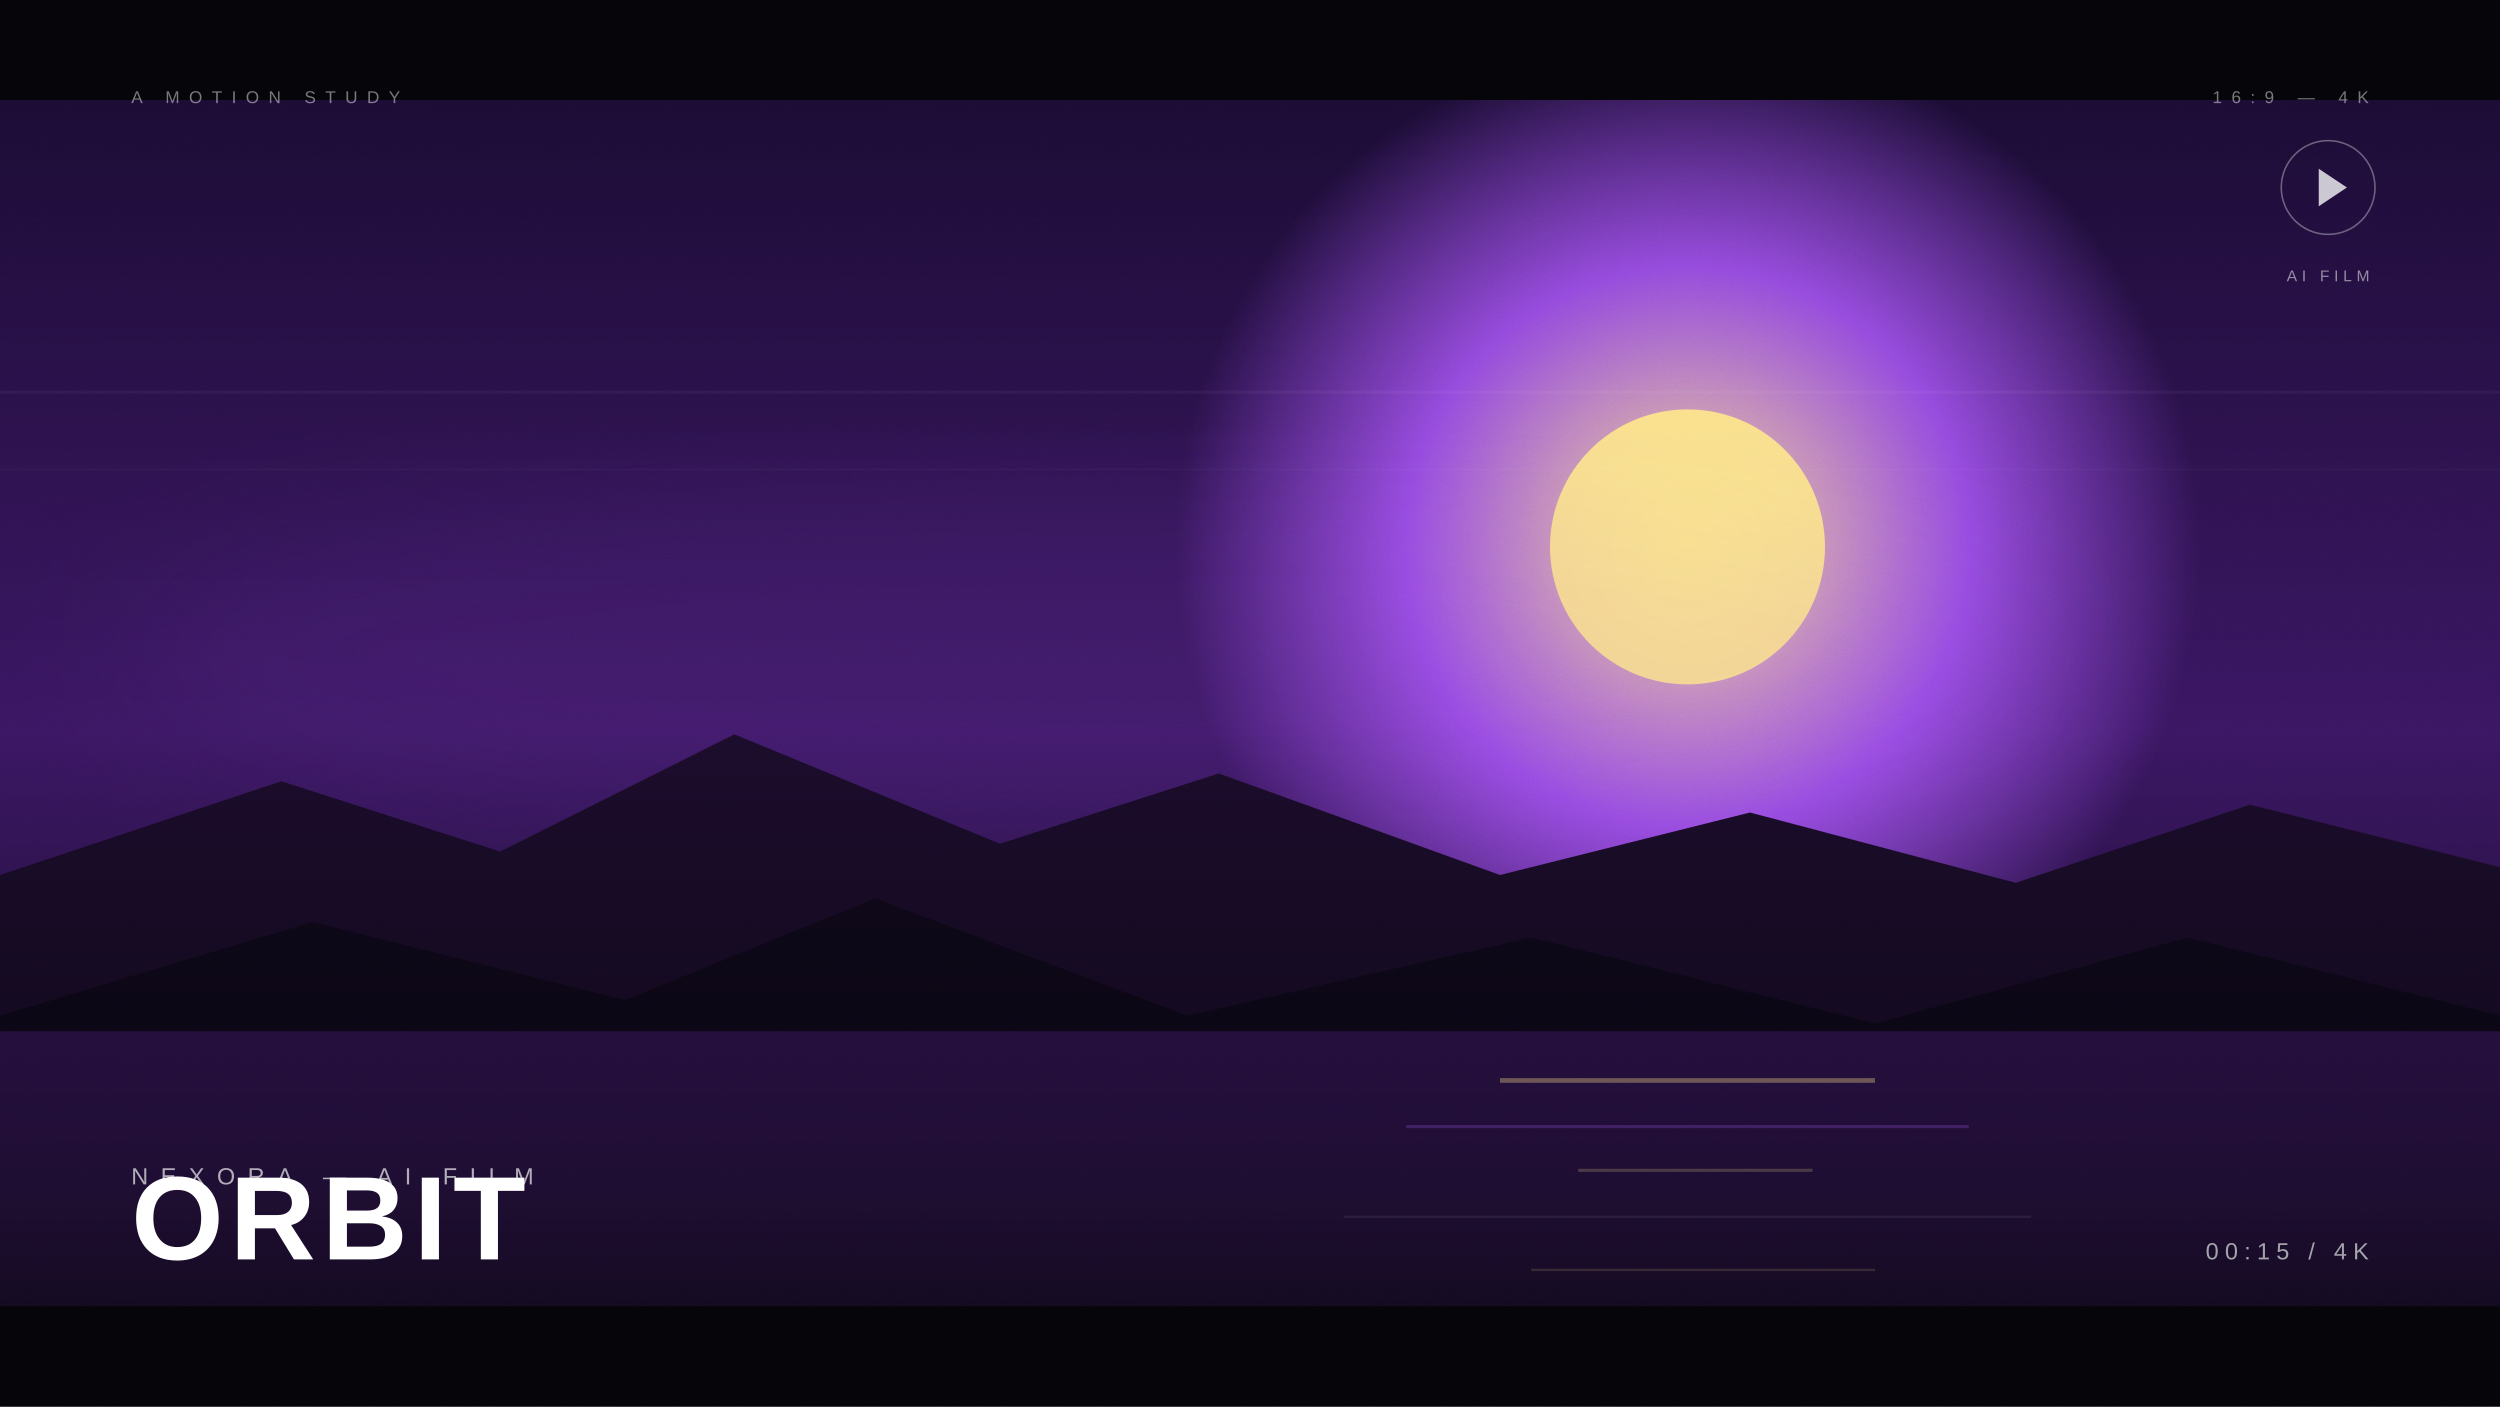
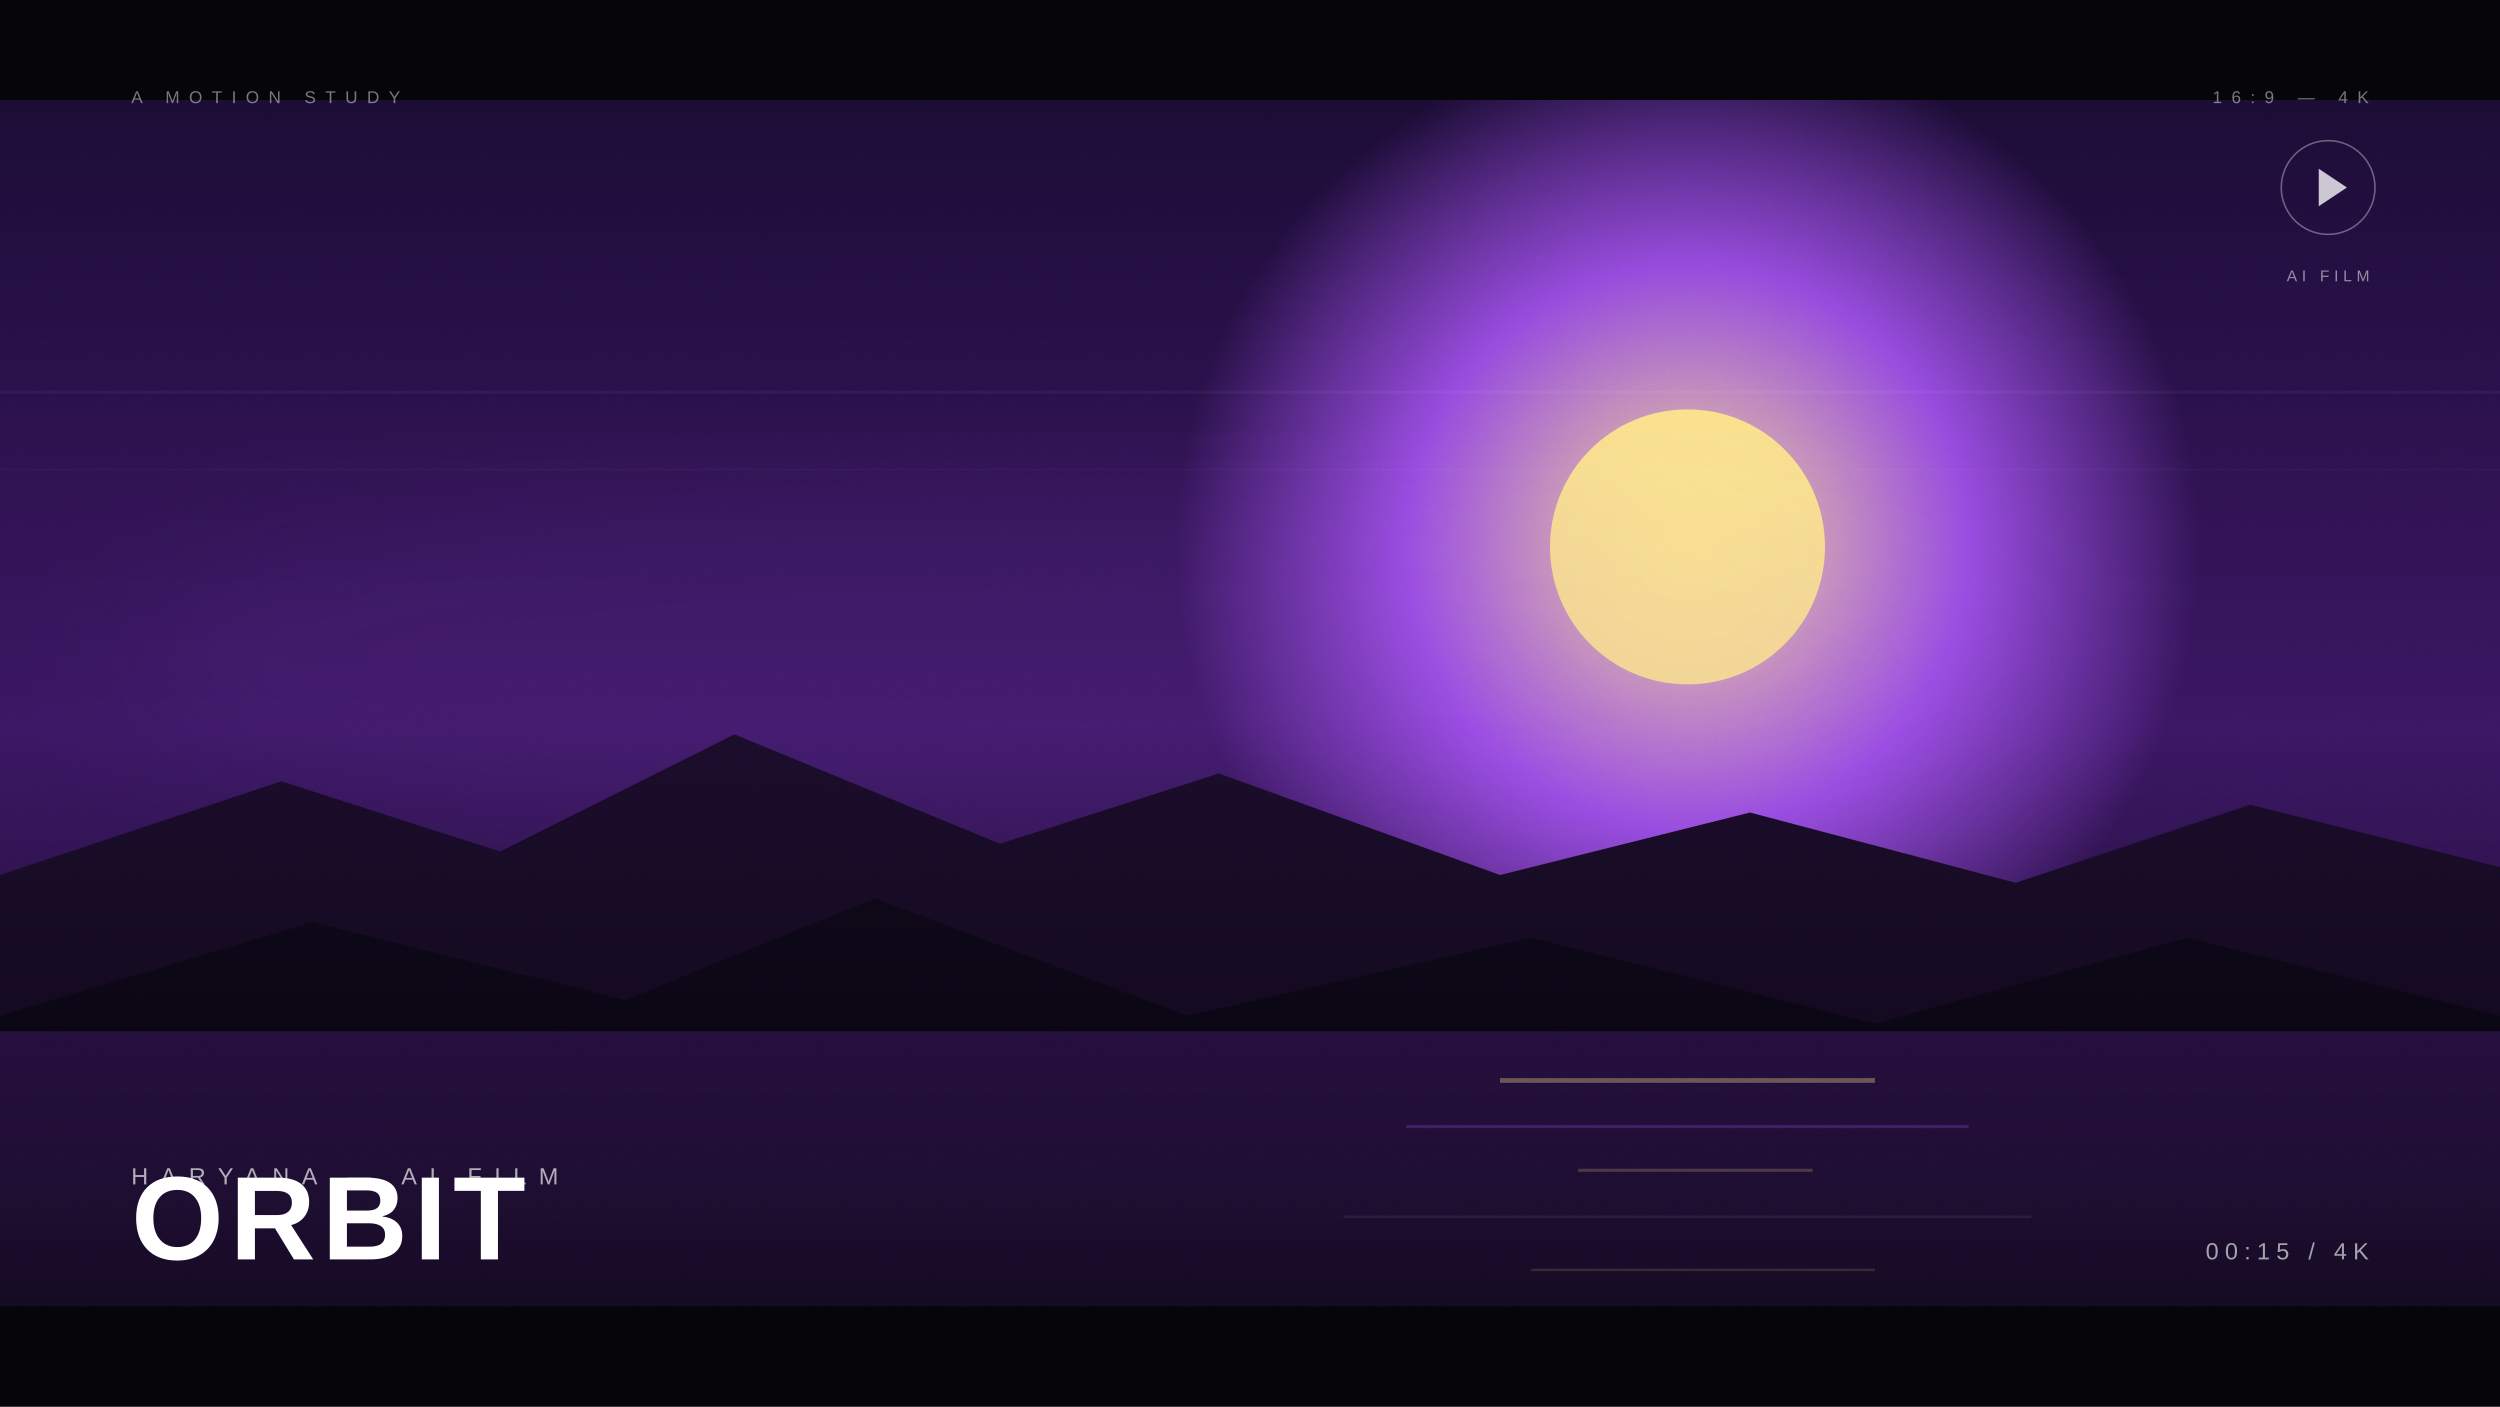
<svg xmlns="http://www.w3.org/2000/svg" width="1600" height="900" viewBox="0 0 1600 900" role="img">
  <defs>
    <linearGradient id="sky-vid1" x1="0" y1="0" x2="0" y2="1">
      <stop offset="0" stop-color="#170B2E" />
      <stop offset="0.52" stop-color="#3B1763" />
      <stop offset="1" stop-color="#08080D" />
    </linearGradient>
    <radialGradient id="sun-vid1" cx="50%" cy="50%" r="50%">
      <stop offset="0" stop-color="#FDE68A" />
      <stop offset="0.55" stop-color="#A855F7" stop-opacity="0.85" />
      <stop offset="1" stop-color="#A855F7" stop-opacity="0" />
    </radialGradient>
    <linearGradient id="ridgeA-vid1" x1="0" y1="0" x2="0" y2="1">
      <stop offset="0" stop-color="#1B0D2B" />
      <stop offset="1" stop-color="#0A0611" />
    </linearGradient>
    <linearGradient id="ridgeB-vid1" x1="0" y1="0" x2="0" y2="1">
      <stop offset="0" stop-color="#0E0717" />
      <stop offset="1" stop-color="#06050A" />
    </linearGradient>
    <linearGradient id="water-vid1" x1="0" y1="0" x2="0" y2="1">
      <stop offset="0" stop-color="#3B1763" stop-opacity="0.5" />
      <stop offset="1" stop-color="#08080D" />
    </linearGradient>
    <filter id="blur-vid1">
      <feGaussianBlur stdDeviation="42" />
    </filter>
    <filter id="grain-vid1" x="0" y="0" width="100%" height="100%">
      <feTurbulence type="fractalNoise" baseFrequency="0.8" numOctaves="3" stitchTiles="stitch" />
      <feColorMatrix type="saturate" values="0" />
      <feComponentTransfer>
        <feFuncA type="linear" slope="0.4" />
      </feComponentTransfer>
    </filter>
  </defs>
  <rect width="1600" height="900" fill="url(#sky-vid1)" />
  <circle cx="1080" cy="350" r="330" fill="url(#sun-vid1)" />
  <circle cx="1080" cy="350" r="88" fill="#FDE68A" opacity="0.92" />
  <g opacity="0.4">
    <rect x="0" y="250" width="1600" height="2" fill="#FFFFFF" opacity="0.1" />
    <rect x="0" y="300" width="1600" height="1" fill="#FFFFFF" opacity="0.06" />
  </g>
  <ellipse cx="700" cy="420" rx="620" ry="120" fill="#A855F7" opacity="0.08" filter="url(#blur-vid1)" />
  <path d="M0 560 L180 500 L320 545 L470 470 L640 540 L780 495 L960 560 L1120 520 L1290 565 L1440 515 L1600 555 L1600 900 L0 900 Z" fill="url(#ridgeA-vid1)" />
  <path d="M0 650 L200 590 L400 640 L560 575 L760 650 L980 600 L1200 655 L1400 600 L1600 650 L1600 900 L0 900 Z" fill="url(#ridgeB-vid1)" opacity="0.95" />
  <rect x="0" y="660" width="1600" height="240" fill="url(#water-vid1)" />
  <g opacity="0.65">
    <rect x="960" y="690" width="240" height="3" fill="#FDE68A" opacity="0.5" />
    <rect x="900" y="720" width="360" height="2" fill="#A855F7" opacity="0.35" />
    <rect x="1010" y="748" width="150" height="2" fill="#FDE68A" opacity="0.3" />
    <rect x="860" y="778" width="440" height="1.5" fill="#FFFFFF" opacity="0.1" />
    <rect x="980" y="812" width="220" height="1.5" fill="#FDE68A" opacity="0.2" />
  </g>
  <rect width="1600" height="64" fill="#05050A" />
  <rect y="836" width="1600" height="64" fill="#05050A" />
  <g>
-     <text x="84" y="758" font-family="Segoe UI, Helvetica Neue, Arial, sans-serif" font-size="15" letter-spacing="8" fill="#FFFFFF" opacity="0.65">NEXORA — AI FILM</text>
+     <text x="84" y="758" font-family="Segoe UI, Helvetica Neue, Arial, sans-serif" font-size="15" letter-spacing="8" fill="#FFFFFF" opacity="0.65">HARYANA — AI FILM</text>
    <text x="84" y="806" font-family="Segoe UI, Helvetica Neue, Arial, sans-serif" font-size="76" font-weight="700" letter-spacing="4" fill="#FFFFFF">ORBIT</text>
    <text x="1516" y="806" font-family="Segoe UI, Helvetica Neue, Arial, sans-serif" font-size="15" letter-spacing="4" fill="#A1A1AA" text-anchor="end">00:15 / 4K</text>
  </g>
  <g opacity="0.85">
    <circle cx="1490" cy="120" r="30" fill="none" stroke="#FFFFFF" stroke-opacity="0.4" />
    <path d="M1484 108 L1502 120 L1484 132 Z" fill="#FFFFFF" opacity="0.9" />
    <text x="1490" y="180" font-family="Segoe UI, Helvetica Neue, Arial, sans-serif" font-size="10" letter-spacing="3" fill="#FFFFFF" opacity="0.6" text-anchor="middle">AI FILM</text>
  </g>
  <text x="84" y="66" font-family="Segoe UI, Helvetica Neue, Arial, sans-serif" font-size="11" letter-spacing="6" fill="#FFFFFF" opacity="0.45">A MOTION STUDY</text>
  <text x="1516" y="66" font-family="Segoe UI, Helvetica Neue, Arial, sans-serif" font-size="11" letter-spacing="6" fill="#FFFFFF" opacity="0.45" text-anchor="end">16:9 — 4K</text>
  <rect width="1600" height="900" filter="url(#grain-vid1)" opacity="0.26" style="mix-blend-mode:overlay" />
</svg>
